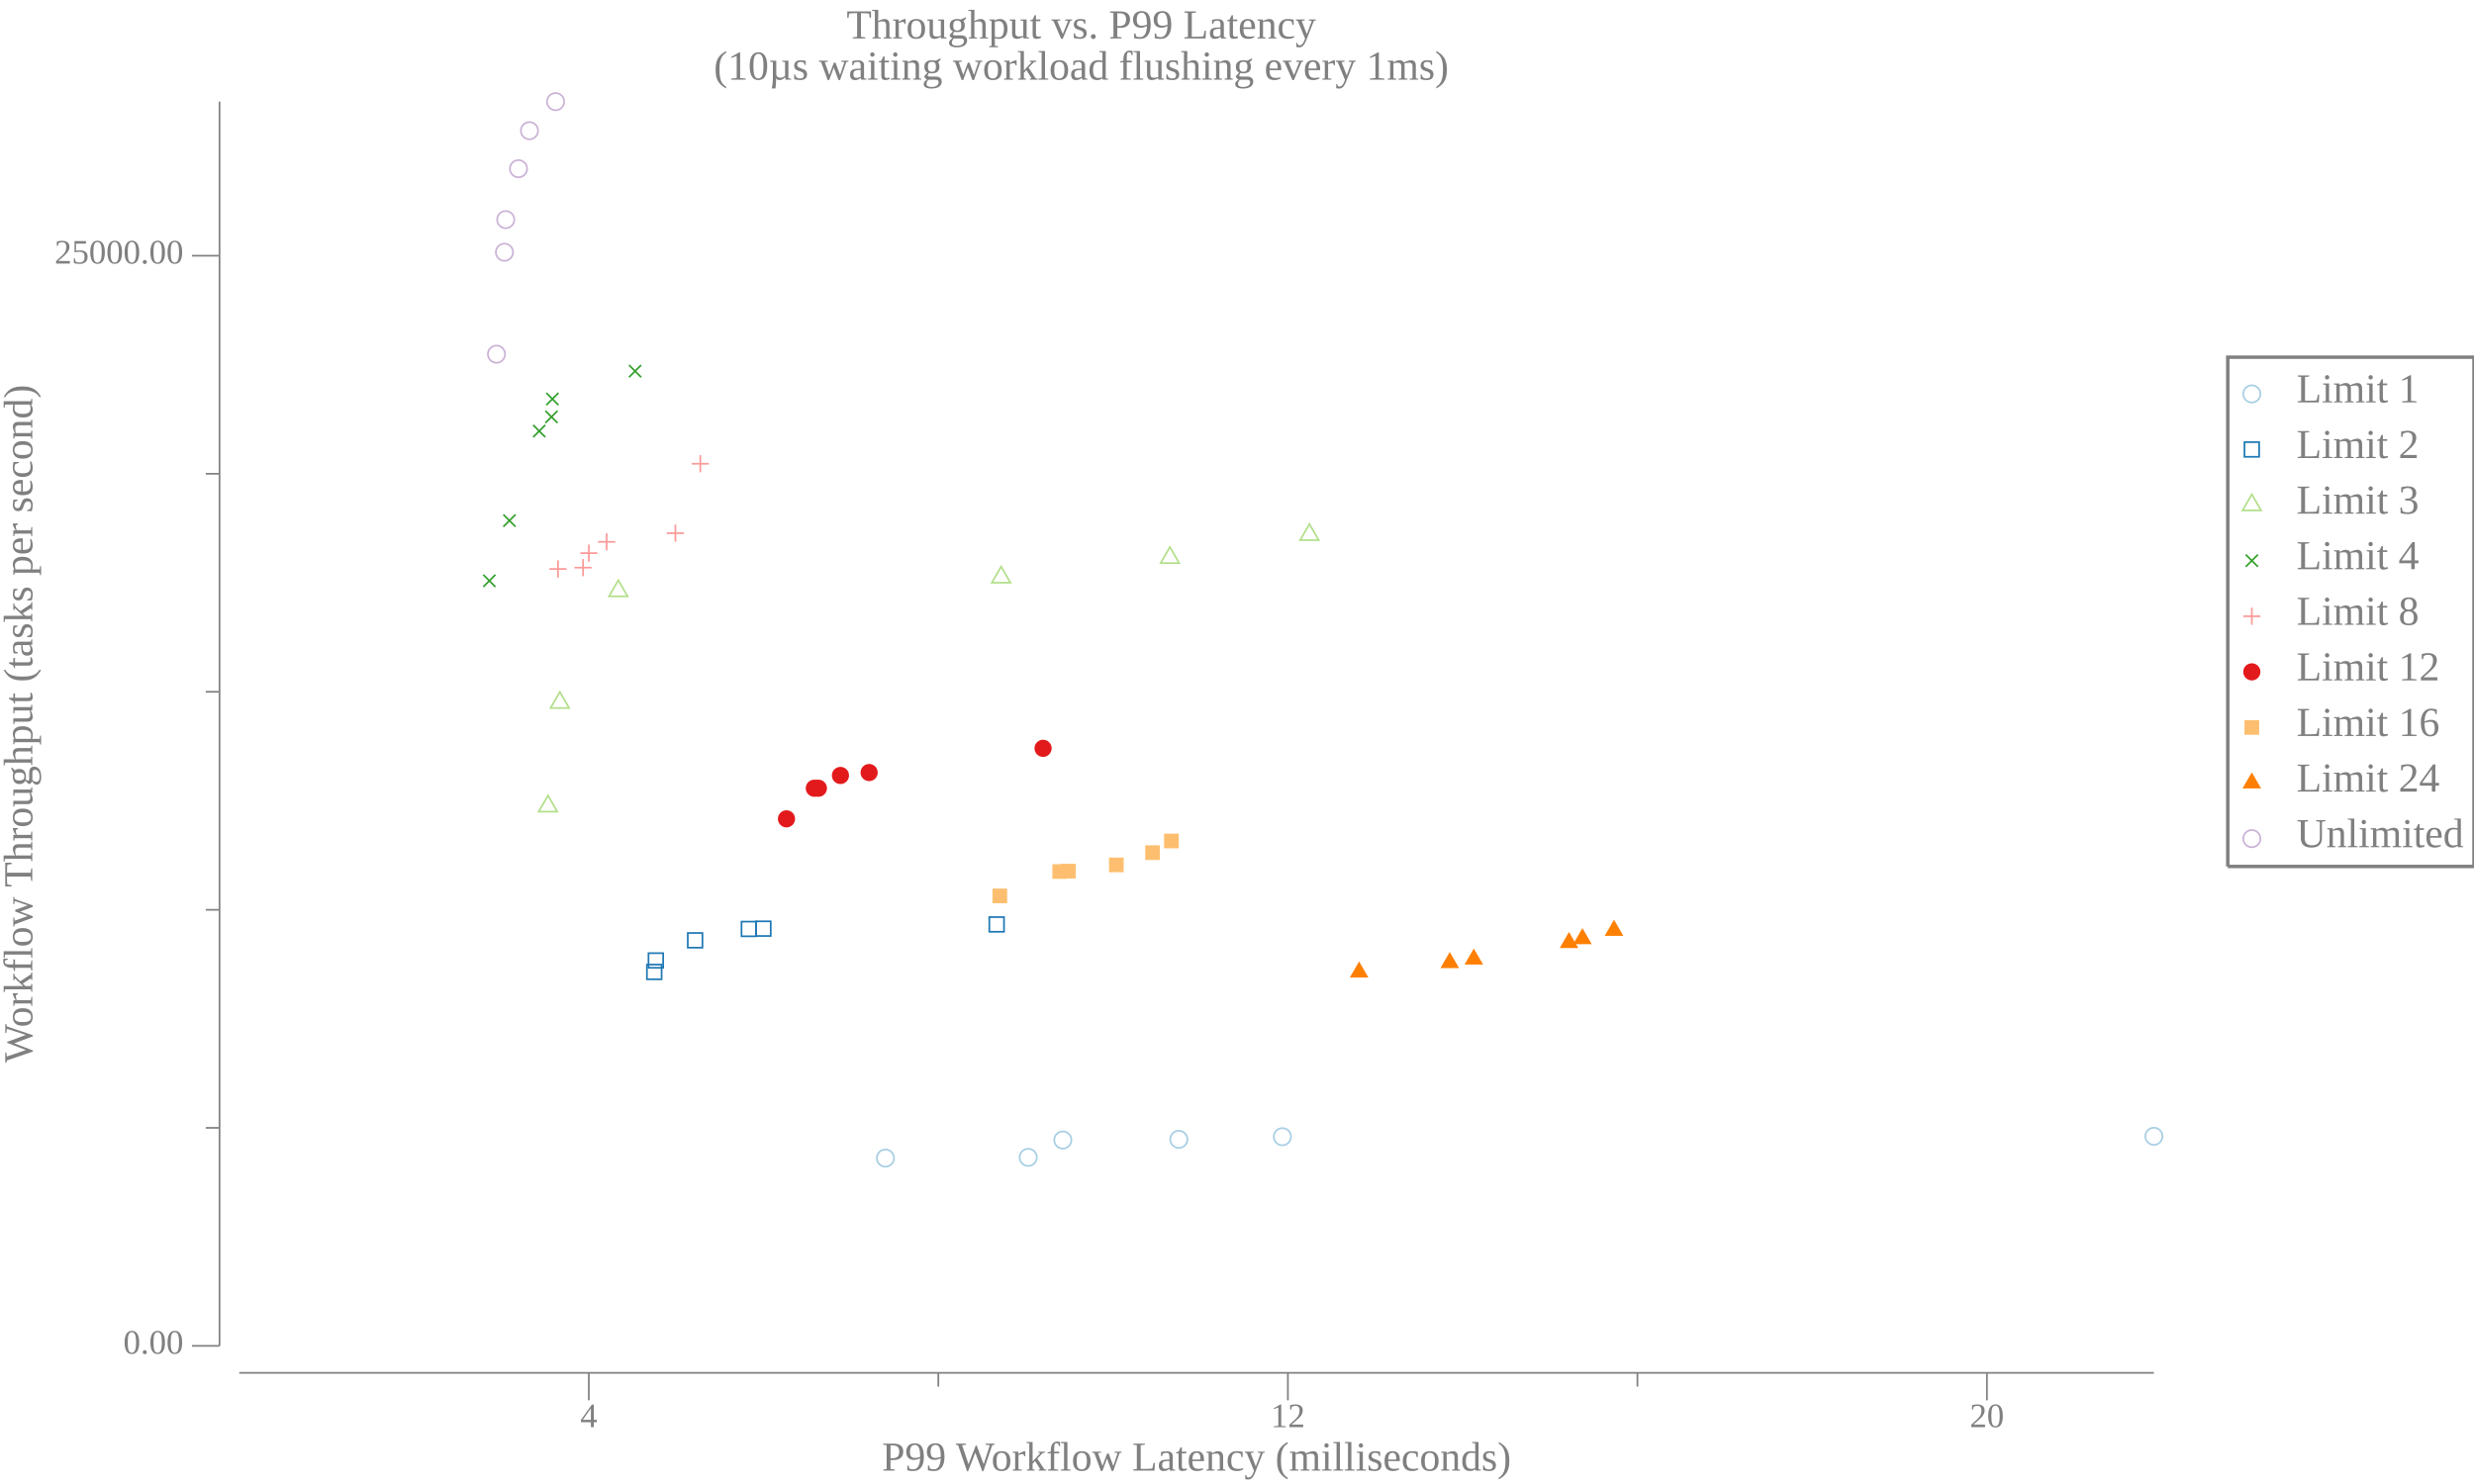
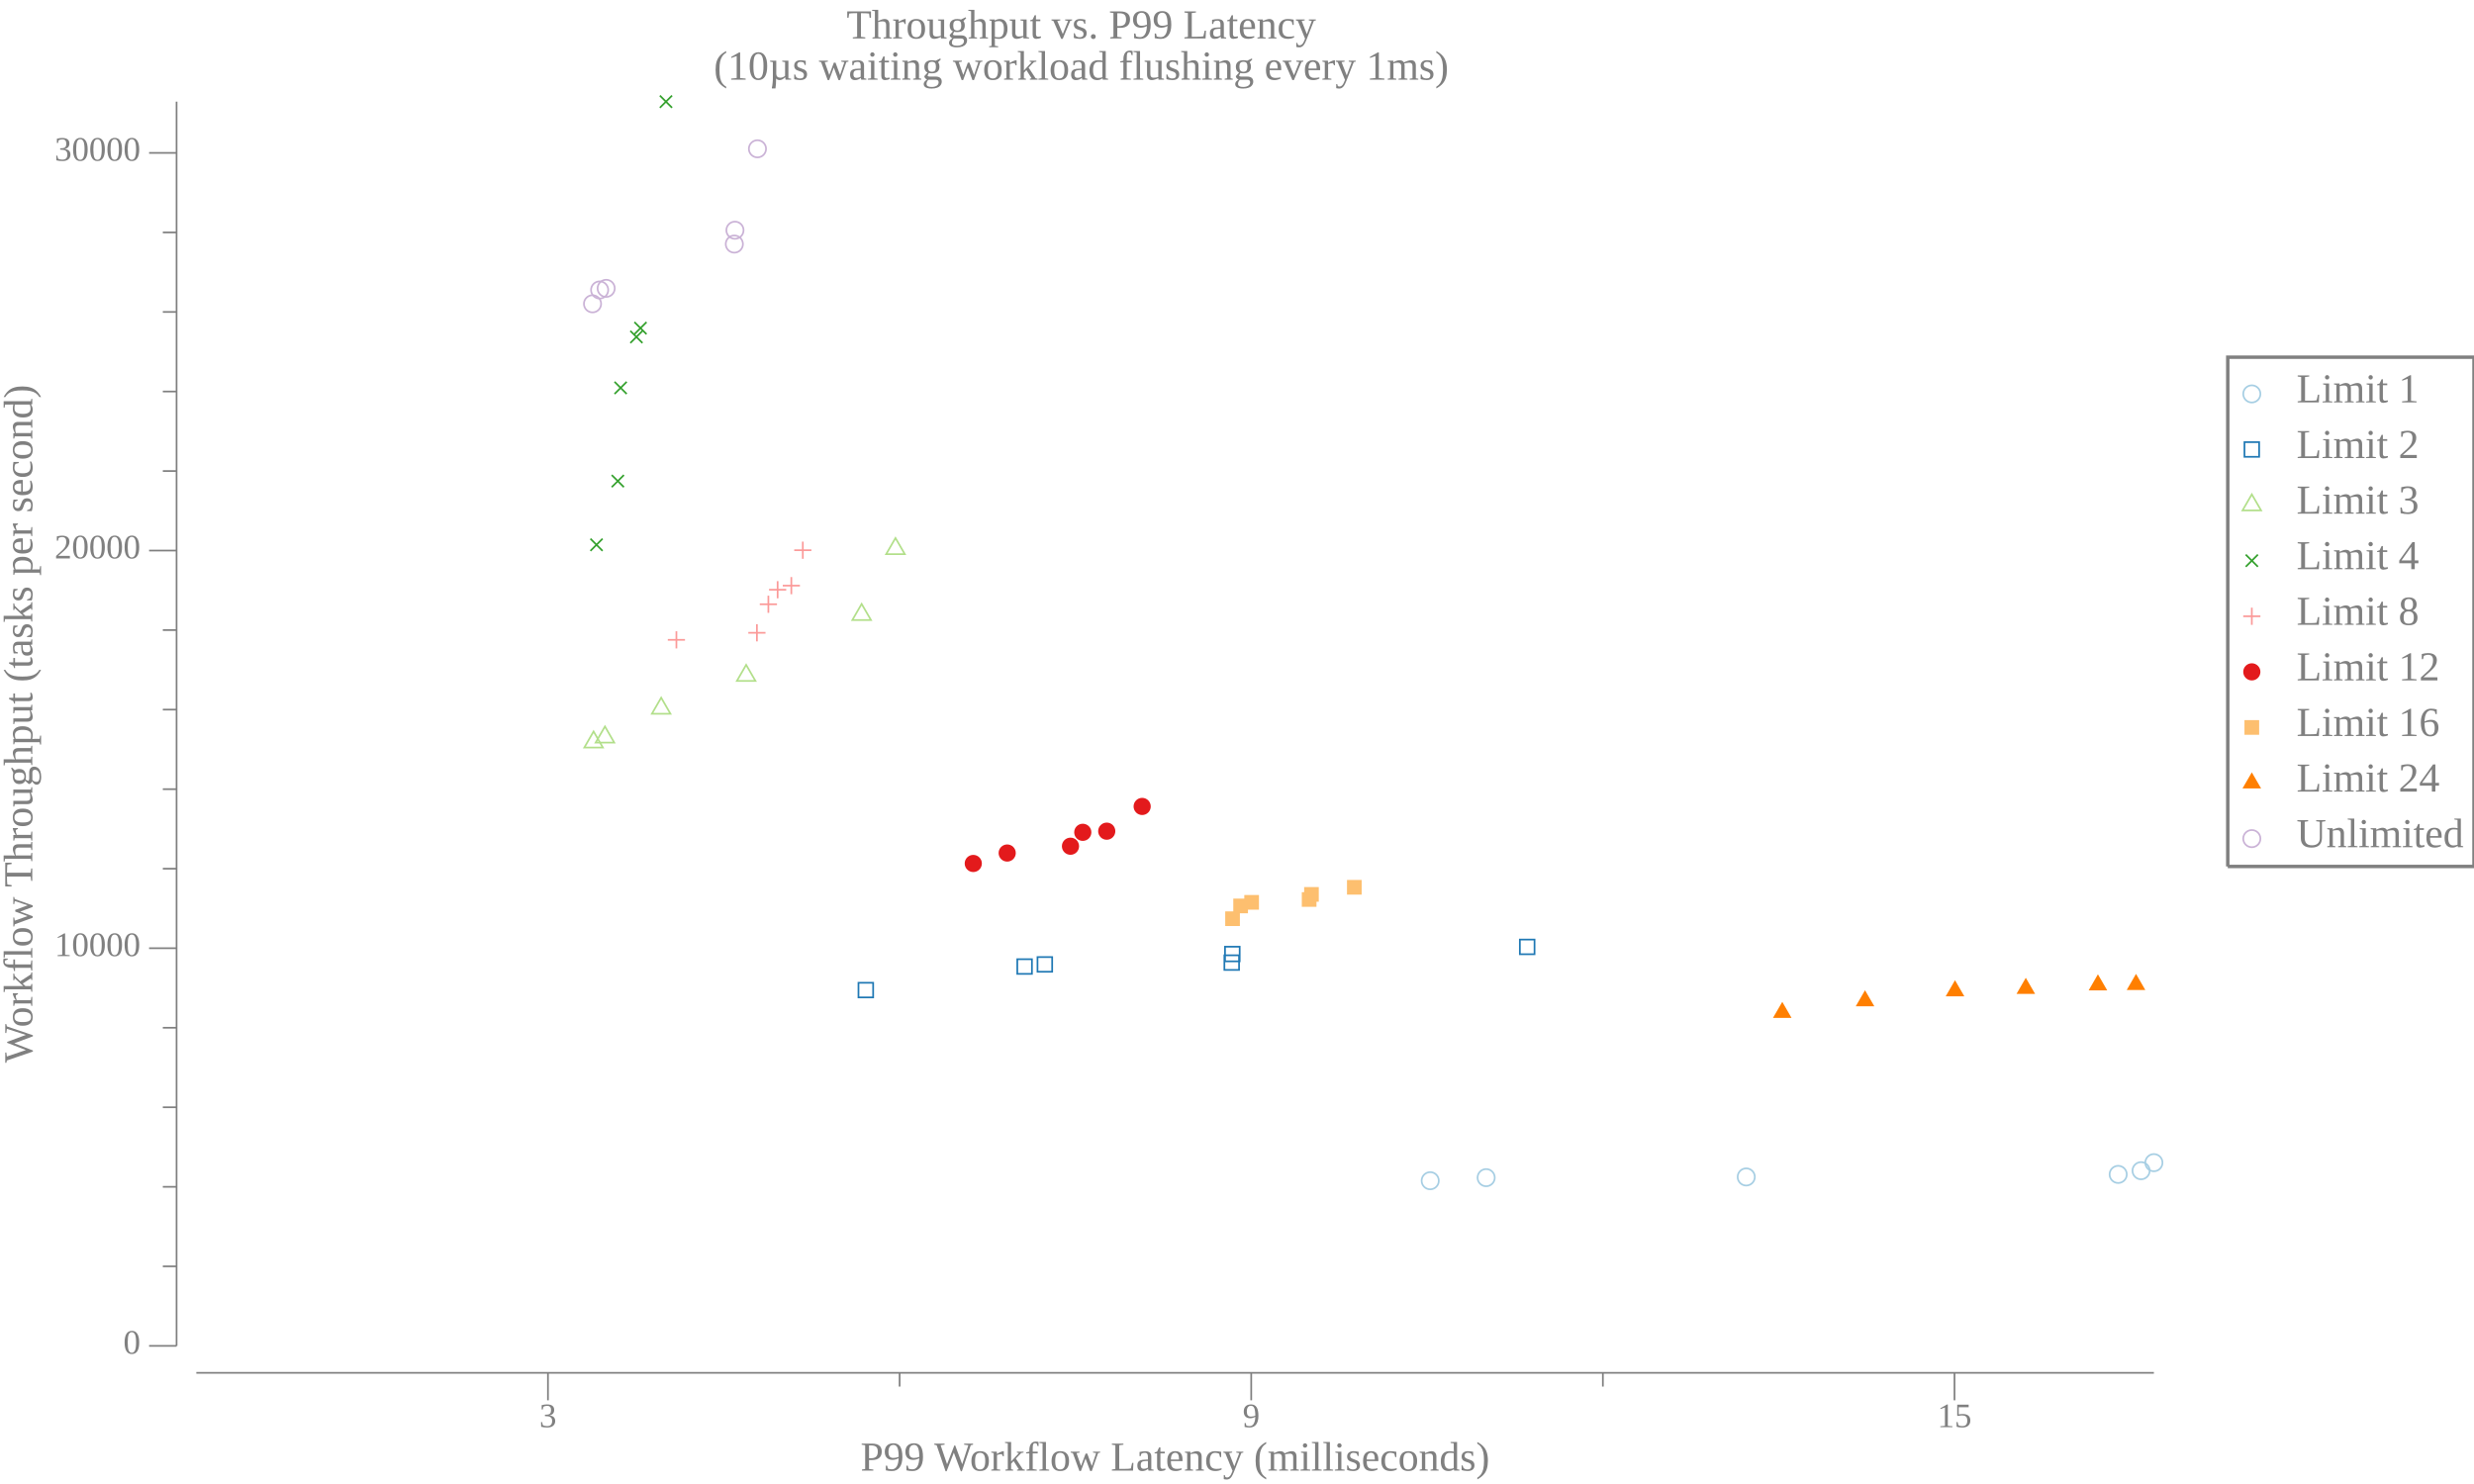
<svg xmlns="http://www.w3.org/2000/svg" width="720pt" height="432pt" viewBox="0 0 720 432">
  <g transform="scale(1, -1) translate(0, -432)">
    <path d="M657.84,317.33A2.5,2.5 0 1 1 652.84,317.33A2.5,2.5 0 1 1 657.84,317.33Z" style="fill:none;stroke:#A6CEE3;stroke-width:0.5" />
    <text x="668.34" y="-314.85" transform="scale(1, -1)" style="font-family:Liberation Serif;font-variant:normal;font-weight:normal;font-style:normal;font-size:12px;fill:#808080">Limit 1</text>
    <path d="M653.2,299.02L657.47,299.02L657.47,303.29L653.2,303.29Z" style="fill:none;stroke:#1F78B4;stroke-width:0.5" />
    <text x="668.34" y="-298.66" transform="scale(1, -1)" style="font-family:Liberation Serif;font-variant:normal;font-weight:normal;font-style:normal;font-size:12px;fill:#808080">Limit 2</text>
    <path d="M655.34,288.09L652.63,283.41L658.04,283.41Z" style="fill:none;stroke:#B2DF8A;stroke-width:0.5" />
    <text x="668.34" y="-282.48" transform="scale(1, -1)" style="font-family:Liberation Serif;font-variant:normal;font-weight:normal;font-style:normal;font-size:12px;fill:#808080">Limit 3</text>
    <path d="M653.57,267.02L657.11,270.55" style="fill:none;stroke:#33A02C;stroke-width:0.5" />
    <path d="M653.57,270.55L657.11,267.02" style="fill:none;stroke:#33A02C;stroke-width:0.5" />
    <text x="668.34" y="-266.3" transform="scale(1, -1)" style="font-family:Liberation Serif;font-variant:normal;font-weight:normal;font-style:normal;font-size:12px;fill:#808080">Limit 4</text>
    <path d="M655.34,255.1L655.34,250.1" style="fill:none;stroke:#FB9A99;stroke-width:0.5" />
    <path d="M652.84,252.6L657.84,252.6" style="fill:none;stroke:#FB9A99;stroke-width:0.5" />
    <text x="668.34" y="-250.11" transform="scale(1, -1)" style="font-family:Liberation Serif;font-variant:normal;font-weight:normal;font-style:normal;font-size:12px;fill:#808080">Limit 8</text>
    <path d="M657.84,236.42A2.5,2.5 0 1 1 652.84,236.42A2.5,2.5 0 1 1 657.84,236.42Z" style="fill:#E31A1C" />
    <text x="668.34" y="-233.93" transform="scale(1, -1)" style="font-family:Liberation Serif;font-variant:normal;font-weight:normal;font-style:normal;font-size:12px;fill:#808080">Limit 12</text>
    <path d="M653.2,218.1L657.47,218.1L657.47,222.37L653.2,222.37Z" style="fill:#FDBF6F" />
    <text x="668.34" y="-217.75" transform="scale(1, -1)" style="font-family:Liberation Serif;font-variant:normal;font-weight:normal;font-style:normal;font-size:12px;fill:#808080">Limit 16</text>
    <path d="M655.34,207.17L652.63,202.49L658.04,202.49Z" style="fill:#FF7F00" />
    <text x="668.34" y="-201.56" transform="scale(1, -1)" style="font-family:Liberation Serif;font-variant:normal;font-weight:normal;font-style:normal;font-size:12px;fill:#808080">Limit 24</text>
    <path d="M657.84,187.87A2.5,2.5 0 1 1 652.84,187.87A2.5,2.5 0 1 1 657.84,187.87Z" style="fill:none;stroke:#CAB2D6;stroke-width:0.5" />
    <text x="668.34" y="-185.38" transform="scale(1, -1)" style="font-family:Liberation Serif;font-variant:normal;font-weight:normal;font-style:normal;font-size:12px;fill:#808080">Unlimited</text>
    <path d="M648.34,179.77L648.34,328.02L720,328.02L720,179.77L648.34,179.77" style="fill:none;stroke:#808080" />
    <path d="M0,0L629.34,0L629.34,432L0,432Z" style="fill:#-8000000000000000-8000000000000000-8000000000000000;fill-opacity:0" />
    <text x="246.35" y="-420.81" transform="scale(1, -1)" style="font-family:Liberation Serif;font-variant:normal;font-weight:normal;font-style:normal;font-size:12px;fill:#808080">Throughput vs. P99 Latency</text>
    <text x="207.73" y="-408.81" transform="scale(1, -1)" style="font-family:Liberation Serif;font-variant:normal;font-weight:normal;font-style:normal;font-size:12px;fill:#808080">(10µs waiting workload flushing every 1ms)</text>
-     <text x="256.68" y="-3.902" transform="scale(1, -1)" style="font-family:Liberation Serif;font-variant:normal;font-weight:normal;font-style:normal;font-size:12px;fill:#808080">P99 Workflow Latency (milliseconds)</text>
-     <text x="168.86" y="-16.541" transform="scale(1, -1)" style="font-family:Liberation Serif;font-variant:normal;font-weight:normal;font-style:normal;font-size:10px;fill:#808080">4</text>
-     <text x="369.81" y="-16.541" transform="scale(1, -1)" style="font-family:Liberation Serif;font-variant:normal;font-weight:normal;font-style:normal;font-size:10px;fill:#808080">12</text>
-     <text x="573.25" y="-16.541" transform="scale(1, -1)" style="font-family:Liberation Serif;font-variant:normal;font-weight:normal;font-style:normal;font-size:10px;fill:#808080">20</text>
-     <path d="M171.36,24.363L171.36,32.363" style="fill:none;stroke:#808080;stroke-width:0.5" />
-     <path d="M374.81,24.363L374.81,32.363" style="fill:none;stroke:#808080;stroke-width:0.5" />
-     <path d="M578.25,24.363L578.25,32.363" style="fill:none;stroke:#808080;stroke-width:0.5" />
-     <path d="M273.08,28.363L273.08,32.363" style="fill:none;stroke:#808080;stroke-width:0.5" />
-     <path d="M476.53,28.363L476.53,32.363" style="fill:none;stroke:#808080;stroke-width:0.5" />
-     <path d="M69.635,32.363L626.84,32.363" style="fill:none;stroke:#808080;stroke-width:0.5" />
+     <text x="250.43" y="-3.902" transform="scale(1, -1)" style="font-family:Liberation Serif;font-variant:normal;font-weight:normal;font-style:normal;font-size:12px;fill:#808080">P99 Workflow Latency (milliseconds)</text>
+     <text x="156.97" y="-16.541" transform="scale(1, -1)" style="font-family:Liberation Serif;font-variant:normal;font-weight:normal;font-style:normal;font-size:10px;fill:#808080">3</text>
+     <text x="361.64" y="-16.541" transform="scale(1, -1)" style="font-family:Liberation Serif;font-variant:normal;font-weight:normal;font-style:normal;font-size:10px;fill:#808080">9</text>
+     <text x="563.81" y="-16.541" transform="scale(1, -1)" style="font-family:Liberation Serif;font-variant:normal;font-weight:normal;font-style:normal;font-size:10px;fill:#808080">15</text>
+     <path d="M159.47,24.363L159.47,32.363" style="fill:none;stroke:#808080;stroke-width:0.5" />
+     <path d="M364.14,24.363L364.14,32.363" style="fill:none;stroke:#808080;stroke-width:0.5" />
+     <path d="M568.81,24.363L568.81,32.363" style="fill:none;stroke:#808080;stroke-width:0.5" />
+     <path d="M261.81,28.363L261.81,32.363" style="fill:none;stroke:#808080;stroke-width:0.5" />
+     <path d="M466.48,28.363L466.48,32.363" style="fill:none;stroke:#808080;stroke-width:0.5" />
+     <path d="M57.135,32.363L626.84,32.363" style="fill:none;stroke:#808080;stroke-width:0.5" />
    <g transform="rotate(90)">
      <text x="122.59" y="9.387" transform="scale(1, -1)" style="font-family:Liberation Serif;font-variant:normal;font-weight:normal;font-style:normal;font-size:12px;fill:#808080">Workflow Throughput (tasks per second)</text>
    </g>
-     <text x="35.885" y="-37.924" transform="scale(1, -1)" style="font-family:Liberation Serif;font-variant:normal;font-weight:normal;font-style:normal;font-size:10px;fill:#808080">0.00</text>
-     <text x="15.885" y="-355.28" transform="scale(1, -1)" style="font-family:Liberation Serif;font-variant:normal;font-weight:normal;font-style:normal;font-size:10px;fill:#808080">25000.00</text>
-     <path d="M55.885,40.209L63.885,40.209" style="fill:none;stroke:#808080;stroke-width:0.5" />
-     <path d="M55.885,357.56L63.885,357.56" style="fill:none;stroke:#808080;stroke-width:0.5" />
-     <path d="M59.885,103.68L63.885,103.68" style="fill:none;stroke:#808080;stroke-width:0.5" />
-     <path d="M59.885,167.15L63.885,167.15" style="fill:none;stroke:#808080;stroke-width:0.5" />
-     <path d="M59.885,230.62L63.885,230.62" style="fill:none;stroke:#808080;stroke-width:0.5" />
-     <path d="M59.885,294.09L63.885,294.09" style="fill:none;stroke:#808080;stroke-width:0.5" />
-     <path d="M63.885,40.209L63.885,402.41" style="fill:none;stroke:#808080;stroke-width:0.5" />
-     <path d="M260.18,94.87A2.5,2.5 0 1 1 255.18,94.87A2.5,2.5 0 1 1 260.18,94.87Z" style="fill:none;stroke:#A6CEE3;stroke-width:0.5" />
-     <path d="M301.74,95.086A2.5,2.5 0 1 1 296.74,95.086A2.5,2.5 0 1 1 301.74,95.086Z" style="fill:none;stroke:#A6CEE3;stroke-width:0.5" />
-     <path d="M311.81,100.14A2.5,2.5 0 1 1 306.81,100.14A2.5,2.5 0 1 1 311.81,100.14Z" style="fill:none;stroke:#A6CEE3;stroke-width:0.5" />
-     <path d="M345.57,100.33A2.5,2.5 0 1 1 340.57,100.33A2.5,2.5 0 1 1 345.57,100.33Z" style="fill:none;stroke:#A6CEE3;stroke-width:0.5" />
-     <path d="M375.71,101.1A2.5,2.5 0 1 1 370.71,101.1A2.5,2.5 0 1 1 375.71,101.1Z" style="fill:none;stroke:#A6CEE3;stroke-width:0.5" />
-     <path d="M629.34,101.22A2.5,2.5 0 1 1 624.34,101.22A2.5,2.5 0 1 1 629.34,101.22Z" style="fill:none;stroke:#A6CEE3;stroke-width:0.5" />
-     <path d="M188.27,146.93L192.54,146.93L192.54,151.2L188.27,151.2Z" style="fill:none;stroke:#1F78B4;stroke-width:0.5" />
-     <path d="M188.73,150.27L193,150.27L193,154.53L188.73,154.53Z" style="fill:none;stroke:#1F78B4;stroke-width:0.5" />
-     <path d="M200.16,156.13L204.43,156.13L204.43,160.4L200.16,160.4Z" style="fill:none;stroke:#1F78B4;stroke-width:0.5" />
-     <path d="M215.8,159.44L220.07,159.44L220.07,163.71L215.8,163.71Z" style="fill:none;stroke:#1F78B4;stroke-width:0.5" />
-     <path d="M220.04,159.53L224.3,159.53L224.3,163.8L220.04,163.8Z" style="fill:none;stroke:#1F78B4;stroke-width:0.5" />
-     <path d="M287.92,160.76L292.19,160.76L292.19,165.03L287.92,165.03Z" style="fill:none;stroke:#1F78B4;stroke-width:0.5" />
-     <path d="M159.48,200.41L156.77,195.72L162.18,195.72Z" style="fill:none;stroke:#B2DF8A;stroke-width:0.5" />
-     <path d="M162.93,230.57L160.22,225.89L165.64,225.89Z" style="fill:none;stroke:#B2DF8A;stroke-width:0.5" />
-     <path d="M179.94,263.08L177.24,258.4L182.65,258.4Z" style="fill:none;stroke:#B2DF8A;stroke-width:0.5" />
-     <path d="M291.36,267.06L288.65,262.37L294.06,262.37Z" style="fill:none;stroke:#B2DF8A;stroke-width:0.5" />
-     <path d="M340.47,272.76L337.77,268.07L343.18,268.07Z" style="fill:none;stroke:#B2DF8A;stroke-width:0.5" />
-     <path d="M381.08,279.45L378.38,274.76L383.79,274.76Z" style="fill:none;stroke:#B2DF8A;stroke-width:0.5" />
-     <path d="M140.64,261.16L144.18,264.7" style="fill:none;stroke:#33A02C;stroke-width:0.5" />
-     <path d="M140.64,264.7L144.18,261.16" style="fill:none;stroke:#33A02C;stroke-width:0.5" />
-     <path d="M146.49,278.68L150.03,282.21" style="fill:none;stroke:#33A02C;stroke-width:0.5" />
-     <path d="M146.49,282.21L150.03,278.68" style="fill:none;stroke:#33A02C;stroke-width:0.5" />
-     <path d="M155.16,304.75L158.7,308.29" style="fill:none;stroke:#33A02C;stroke-width:0.5" />
-     <path d="M155.16,308.29L158.7,304.75" style="fill:none;stroke:#33A02C;stroke-width:0.5" />
-     <path d="M158.72,308.88L162.26,312.41" style="fill:none;stroke:#33A02C;stroke-width:0.5" />
-     <path d="M158.72,312.41L162.26,308.88" style="fill:none;stroke:#33A02C;stroke-width:0.5" />
-     <path d="M158.99,314.08L162.53,317.62" style="fill:none;stroke:#33A02C;stroke-width:0.5" />
-     <path d="M158.99,317.62L162.53,314.08" style="fill:none;stroke:#33A02C;stroke-width:0.5" />
-     <path d="M183.06,322.19L186.59,325.73" style="fill:none;stroke:#33A02C;stroke-width:0.5" />
-     <path d="M183.06,325.73L186.59,322.19" style="fill:none;stroke:#33A02C;stroke-width:0.5" />
-     <path d="M162.39,268.87L162.39,263.87" style="fill:none;stroke:#FB9A99;stroke-width:0.5" />
-     <path d="M159.89,266.37L164.89,266.37" style="fill:none;stroke:#FB9A99;stroke-width:0.5" />
-     <path d="M169.68,269.26L169.68,264.26" style="fill:none;stroke:#FB9A99;stroke-width:0.5" />
-     <path d="M167.18,266.76L172.18,266.76" style="fill:none;stroke:#FB9A99;stroke-width:0.5" />
-     <path d="M171.37,273.48L171.37,268.48" style="fill:none;stroke:#FB9A99;stroke-width:0.5" />
-     <path d="M168.87,270.98L173.87,270.98" style="fill:none;stroke:#FB9A99;stroke-width:0.5" />
-     <path d="M176.55,276.76L176.55,271.76" style="fill:none;stroke:#FB9A99;stroke-width:0.5" />
-     <path d="M174.05,274.26L179.05,274.26" style="fill:none;stroke:#FB9A99;stroke-width:0.5" />
-     <path d="M196.56,279.29L196.56,274.29" style="fill:none;stroke:#FB9A99;stroke-width:0.5" />
-     <path d="M194.06,276.79L199.06,276.79" style="fill:none;stroke:#FB9A99;stroke-width:0.5" />
-     <path d="M203.81,299.5L203.81,294.5" style="fill:none;stroke:#FB9A99;stroke-width:0.5" />
-     <path d="M201.31,297L206.31,297" style="fill:none;stroke:#FB9A99;stroke-width:0.5" />
-     <path d="M231.39,193.63A2.5,2.5 0 1 1 226.39,193.63A2.5,2.5 0 1 1 231.39,193.63Z" style="fill:#E31A1C" />
-     <path d="M239.49,202.54A2.5,2.5 0 1 1 234.49,202.54A2.5,2.5 0 1 1 239.49,202.54Z" style="fill:#E31A1C" />
-     <path d="M240.67,202.54A2.5,2.5 0 1 1 235.67,202.54A2.5,2.5 0 1 1 240.67,202.54Z" style="fill:#E31A1C" />
-     <path d="M247.09,206.26A2.5,2.5 0 1 1 242.09,206.26A2.5,2.5 0 1 1 247.09,206.26Z" style="fill:#E31A1C" />
-     <path d="M255.44,207.11A2.5,2.5 0 1 1 250.44,207.11A2.5,2.5 0 1 1 255.44,207.11Z" style="fill:#E31A1C" />
-     <path d="M306.06,214.16A2.5,2.5 0 1 1 301.06,214.16A2.5,2.5 0 1 1 306.06,214.16Z" style="fill:#E31A1C" />
-     <path d="M288.84,169.07L293.11,169.07L293.11,173.33L288.84,173.33Z" style="fill:#FDBF6F" />
-     <path d="M306.26,176.16L310.53,176.16L310.53,180.43L306.26,180.43Z" style="fill:#FDBF6F" />
-     <path d="M308.8,176.26L313.07,176.26L313.07,180.53L308.8,180.53Z" style="fill:#FDBF6F" />
-     <path d="M322.75,178.09L327.02,178.09L327.02,182.36L322.75,182.36Z" style="fill:#FDBF6F" />
-     <path d="M333.29,181.66L337.55,181.66L337.55,185.93L333.29,185.93Z" style="fill:#FDBF6F" />
-     <path d="M338.78,185.05L343.05,185.05L343.05,189.32L338.78,189.32Z" style="fill:#FDBF6F" />
-     <path d="M395.54,152.12L392.83,147.44L398.24,147.44Z" style="fill:#FF7F00" />
-     <path d="M421.92,154.88L419.21,150.19L424.63,150.19Z" style="fill:#FF7F00" />
-     <path d="M428.92,155.89L426.22,151.21L431.63,151.21Z" style="fill:#FF7F00" />
-     <path d="M456.62,160.7L453.92,156.02L459.33,156.02Z" style="fill:#FF7F00" />
-     <path d="M460.53,161.83L457.82,157.15L463.24,157.15Z" style="fill:#FF7F00" />
-     <path d="M469.72,164.27L467.01,159.58L472.43,159.58Z" style="fill:#FF7F00" />
-     <path d="M146.99,328.9A2.5,2.5 0 1 1 141.99,328.9A2.5,2.5 0 1 1 146.99,328.9Z" style="fill:none;stroke:#CAB2D6;stroke-width:0.5" />
-     <path d="M149.31,358.57A2.5,2.5 0 1 1 144.31,358.57A2.5,2.5 0 1 1 149.31,358.57Z" style="fill:none;stroke:#CAB2D6;stroke-width:0.5" />
-     <path d="M149.68,368.07A2.5,2.5 0 1 1 144.68,368.07A2.5,2.5 0 1 1 149.68,368.07Z" style="fill:none;stroke:#CAB2D6;stroke-width:0.5" />
-     <path d="M153.4,382.89A2.5,2.5 0 1 1 148.4,382.89A2.5,2.5 0 1 1 153.4,382.89Z" style="fill:none;stroke:#CAB2D6;stroke-width:0.5" />
-     <path d="M156.59,393.95A2.5,2.5 0 1 1 151.59,393.95A2.5,2.5 0 1 1 156.59,393.95Z" style="fill:none;stroke:#CAB2D6;stroke-width:0.5" />
-     <path d="M164.19,402.41A2.5,2.5 0 1 1 159.19,402.41A2.5,2.5 0 1 1 164.19,402.41Z" style="fill:none;stroke:#CAB2D6;stroke-width:0.5" />
+     <text x="35.885" y="-37.924" transform="scale(1, -1)" style="font-family:Liberation Serif;font-variant:normal;font-weight:normal;font-style:normal;font-size:10px;fill:#808080">0</text>
+     <text x="15.885" y="-153.68" transform="scale(1, -1)" style="font-family:Liberation Serif;font-variant:normal;font-weight:normal;font-style:normal;font-size:10px;fill:#808080">10000</text>
+     <text x="15.885" y="-269.44" transform="scale(1, -1)" style="font-family:Liberation Serif;font-variant:normal;font-weight:normal;font-style:normal;font-size:10px;fill:#808080">20000</text>
+     <text x="15.885" y="-385.21" transform="scale(1, -1)" style="font-family:Liberation Serif;font-variant:normal;font-weight:normal;font-style:normal;font-size:10px;fill:#808080">30000</text>
+     <path d="M43.385,40.209L51.385,40.209" style="fill:none;stroke:#808080;stroke-width:0.5" />
+     <path d="M43.385,155.97L51.385,155.97" style="fill:none;stroke:#808080;stroke-width:0.5" />
+     <path d="M43.385,271.73L51.385,271.73" style="fill:none;stroke:#808080;stroke-width:0.5" />
+     <path d="M43.385,387.49L51.385,387.49" style="fill:none;stroke:#808080;stroke-width:0.5" />
+     <path d="M47.385,63.361L51.385,63.361" style="fill:none;stroke:#808080;stroke-width:0.5" />
+     <path d="M47.385,86.513L51.385,86.513" style="fill:none;stroke:#808080;stroke-width:0.5" />
+     <path d="M47.385,109.67L51.385,109.67" style="fill:none;stroke:#808080;stroke-width:0.5" />
+     <path d="M47.385,132.82L51.385,132.82" style="fill:none;stroke:#808080;stroke-width:0.5" />
+     <path d="M47.385,179.12L51.385,179.12" style="fill:none;stroke:#808080;stroke-width:0.5" />
+     <path d="M47.385,202.27L51.385,202.27" style="fill:none;stroke:#808080;stroke-width:0.5" />
+     <path d="M47.385,225.43L51.385,225.43" style="fill:none;stroke:#808080;stroke-width:0.5" />
+     <path d="M47.385,248.58L51.385,248.58" style="fill:none;stroke:#808080;stroke-width:0.5" />
+     <path d="M47.385,294.88L51.385,294.88" style="fill:none;stroke:#808080;stroke-width:0.5" />
+     <path d="M47.385,318.03L51.385,318.03" style="fill:none;stroke:#808080;stroke-width:0.5" />
+     <path d="M47.385,341.19L51.385,341.19" style="fill:none;stroke:#808080;stroke-width:0.5" />
+     <path d="M47.385,364.34L51.385,364.34" style="fill:none;stroke:#808080;stroke-width:0.5" />
+     <path d="M51.385,40.209L51.385,402.41" style="fill:none;stroke:#808080;stroke-width:0.5" />
+     <path d="M418.73,88.284A2.5,2.5 0 1 1 413.73,88.284A2.5,2.5 0 1 1 418.73,88.284Z" style="fill:none;stroke:#A6CEE3;stroke-width:0.5" />
+     <path d="M435.01,89.176A2.5,2.5 0 1 1 430.01,89.176A2.5,2.5 0 1 1 435.01,89.176Z" style="fill:none;stroke:#A6CEE3;stroke-width:0.5" />
+     <path d="M510.7,89.384A2.5,2.5 0 1 1 505.7,89.384A2.5,2.5 0 1 1 510.7,89.384Z" style="fill:none;stroke:#A6CEE3;stroke-width:0.5" />
+     <path d="M618.95,90.125A2.5,2.5 0 1 1 613.95,90.125A2.5,2.5 0 1 1 618.95,90.125Z" style="fill:none;stroke:#A6CEE3;stroke-width:0.5" />
+     <path d="M625.61,91.201A2.5,2.5 0 1 1 620.61,91.201A2.5,2.5 0 1 1 625.61,91.201Z" style="fill:none;stroke:#A6CEE3;stroke-width:0.5" />
+     <path d="M629.34,93.54A2.5,2.5 0 1 1 624.34,93.54A2.5,2.5 0 1 1 629.34,93.54Z" style="fill:none;stroke:#A6CEE3;stroke-width:0.5" />
+     <path d="M249.84,141.65L254.11,141.65L254.11,145.91L249.84,145.91Z" style="fill:none;stroke:#1F78B4;stroke-width:0.5" />
+     <path d="M296.06,148.5L300.32,148.5L300.32,152.77L296.06,152.77Z" style="fill:none;stroke:#1F78B4;stroke-width:0.5" />
+     <path d="M301.94,149.12L306.21,149.12L306.21,153.39L301.94,153.39Z" style="fill:none;stroke:#1F78B4;stroke-width:0.5" />
+     <path d="M356.33,149.65L360.6,149.65L360.6,153.91L356.33,153.91Z" style="fill:none;stroke:#1F78B4;stroke-width:0.5" />
+     <path d="M356.51,152.15L360.78,152.15L360.78,156.41L356.51,156.41Z" style="fill:none;stroke:#1F78B4;stroke-width:0.5" />
+     <path d="M442.32,154.22L446.59,154.22L446.59,158.49L442.32,158.49Z" style="fill:none;stroke:#1F78B4;stroke-width:0.5" />
+     <path d="M172.75,219.07L170.05,214.38L175.46,214.38Z" style="fill:none;stroke:#B2DF8A;stroke-width:0.5" />
+     <path d="M176.06,220.52L173.35,215.83L178.76,215.83Z" style="fill:none;stroke:#B2DF8A;stroke-width:0.5" />
+     <path d="M192.42,228.9L189.71,224.21L195.12,224.21Z" style="fill:none;stroke:#B2DF8A;stroke-width:0.5" />
+     <path d="M217.15,238.46L214.45,233.77L219.86,233.77Z" style="fill:none;stroke:#B2DF8A;stroke-width:0.5" />
+     <path d="M250.76,256.19L248.06,251.51L253.47,251.51Z" style="fill:none;stroke:#B2DF8A;stroke-width:0.5" />
+     <path d="M260.61,275.38L257.9,270.69L263.32,270.69Z" style="fill:none;stroke:#B2DF8A;stroke-width:0.5" />
+     <path d="M171.83,271.64L175.36,275.18" style="fill:none;stroke:#33A02C;stroke-width:0.5" />
+     <path d="M171.83,275.18L175.36,271.64" style="fill:none;stroke:#33A02C;stroke-width:0.5" />
+     <path d="M178.03,290.19L181.57,293.72" style="fill:none;stroke:#33A02C;stroke-width:0.5" />
+     <path d="M178.03,293.72L181.57,290.19" style="fill:none;stroke:#33A02C;stroke-width:0.5" />
+     <path d="M178.85,317.32L182.39,320.86" style="fill:none;stroke:#33A02C;stroke-width:0.5" />
+     <path d="M178.85,320.86L182.39,317.32" style="fill:none;stroke:#33A02C;stroke-width:0.5" />
+     <path d="M183.44,332.15L186.98,335.68" style="fill:none;stroke:#33A02C;stroke-width:0.5" />
+     <path d="M183.44,335.68L186.98,332.15" style="fill:none;stroke:#33A02C;stroke-width:0.5" />
+     <path d="M184.63,334.71L188.16,338.24" style="fill:none;stroke:#33A02C;stroke-width:0.5" />
+     <path d="M184.63,338.24L188.16,334.71" style="fill:none;stroke:#33A02C;stroke-width:0.5" />
+     <path d="M192.04,400.64L195.58,404.18" style="fill:none;stroke:#33A02C;stroke-width:0.5" />
+     <path d="M192.04,404.18L195.58,400.64" style="fill:none;stroke:#33A02C;stroke-width:0.5" />
+     <path d="M196.85,248.24L196.85,243.24" style="fill:none;stroke:#FB9A99;stroke-width:0.5" />
+     <path d="M194.35,245.74L199.35,245.74" style="fill:none;stroke:#FB9A99;stroke-width:0.5" />
+     <path d="M220.28,250.29L220.28,245.29" style="fill:none;stroke:#FB9A99;stroke-width:0.5" />
+     <path d="M217.78,247.79L222.78,247.79" style="fill:none;stroke:#FB9A99;stroke-width:0.5" />
+     <path d="M223.62,258.6L223.62,253.6" style="fill:none;stroke:#FB9A99;stroke-width:0.5" />
+     <path d="M221.12,256.1L226.12,256.1" style="fill:none;stroke:#FB9A99;stroke-width:0.5" />
+     <path d="M226.31,262.83L226.31,257.83" style="fill:none;stroke:#FB9A99;stroke-width:0.5" />
+     <path d="M223.81,260.33L228.81,260.33" style="fill:none;stroke:#FB9A99;stroke-width:0.5" />
+     <path d="M230.3,264.02L230.3,259.02" style="fill:none;stroke:#FB9A99;stroke-width:0.5" />
+     <path d="M227.8,261.52L232.8,261.52" style="fill:none;stroke:#FB9A99;stroke-width:0.5" />
+     <path d="M233.64,274.33L233.64,269.33" style="fill:none;stroke:#FB9A99;stroke-width:0.5" />
+     <path d="M231.14,271.83L236.14,271.83" style="fill:none;stroke:#FB9A99;stroke-width:0.5" />
+     <path d="M285.75,180.64A2.5,2.5 0 1 1 280.75,180.64A2.5,2.5 0 1 1 285.75,180.64Z" style="fill:#E31A1C" />
+     <path d="M295.62,183.68A2.5,2.5 0 1 1 290.62,183.68A2.5,2.5 0 1 1 295.62,183.68Z" style="fill:#E31A1C" />
+     <path d="M314.04,185.66A2.5,2.5 0 1 1 309.04,185.66A2.5,2.5 0 1 1 314.04,185.66Z" style="fill:#E31A1C" />
+     <path d="M317.62,189.71A2.5,2.5 0 1 1 312.62,189.71A2.5,2.5 0 1 1 317.62,189.71Z" style="fill:#E31A1C" />
+     <path d="M324.59,190.04A2.5,2.5 0 1 1 319.59,190.04A2.5,2.5 0 1 1 324.59,190.04Z" style="fill:#E31A1C" />
+     <path d="M334.9,197.24A2.5,2.5 0 1 1 329.9,197.24A2.5,2.5 0 1 1 334.9,197.24Z" style="fill:#E31A1C" />
+     <path d="M356.57,162.43L360.84,162.43L360.84,166.69L356.57,166.69Z" style="fill:#FDBF6F" />
+     <path d="M358.92,166.14L363.19,166.14L363.19,170.41L358.92,170.41Z" style="fill:#FDBF6F" />
+     <path d="M362.12,167.19L366.39,167.19L366.39,171.46L362.12,171.46Z" style="fill:#FDBF6F" />
+     <path d="M378.86,168.02L383.13,168.02L383.13,172.28L378.86,172.28Z" style="fill:#FDBF6F" />
+     <path d="M379.54,169.5L383.8,169.5L383.8,173.77L379.54,173.77Z" style="fill:#FDBF6F" />
+     <path d="M392.01,171.57L396.28,171.57L396.28,175.84L392.01,175.84Z" style="fill:#FDBF6F" />
+     <path d="M518.69,140.36L515.98,135.68L521.39,135.68Z" style="fill:#FF7F00" />
+     <path d="M542.77,143.74L540.07,139.06L545.48,139.06Z" style="fill:#FF7F00" />
+     <path d="M568.96,146.66L566.25,141.97L571.67,141.97Z" style="fill:#FF7F00" />
+     <path d="M589.56,147.36L586.86,142.67L592.27,142.67Z" style="fill:#FF7F00" />
+     <path d="M610.55,148.38L607.85,143.69L613.26,143.69Z" style="fill:#FF7F00" />
+     <path d="M621.64,148.5L618.93,143.81L624.34,143.81Z" style="fill:#FF7F00" />
+     <path d="M174.94,343.56A2.5,2.5 0 1 1 169.94,343.56A2.5,2.5 0 1 1 174.94,343.56Z" style="fill:none;stroke:#CAB2D6;stroke-width:0.5" />
+     <path d="M177.01,347.59A2.5,2.5 0 1 1 172.01,347.59A2.5,2.5 0 1 1 177.01,347.59Z" style="fill:none;stroke:#CAB2D6;stroke-width:0.5" />
+     <path d="M178.91,348.06A2.5,2.5 0 1 1 173.91,348.06A2.5,2.5 0 1 1 178.91,348.06Z" style="fill:none;stroke:#CAB2D6;stroke-width:0.5" />
+     <path d="M216.21,360.95A2.5,2.5 0 1 1 211.21,360.95A2.5,2.5 0 1 1 216.21,360.95Z" style="fill:none;stroke:#CAB2D6;stroke-width:0.5" />
+     <path d="M216.39,364.98A2.5,2.5 0 1 1 211.39,364.98A2.5,2.5 0 1 1 216.39,364.98Z" style="fill:none;stroke:#CAB2D6;stroke-width:0.5" />
+     <path d="M222.94,388.68A2.5,2.5 0 1 1 217.94,388.68A2.5,2.5 0 1 1 222.94,388.68Z" style="fill:none;stroke:#CAB2D6;stroke-width:0.5" />
  </g>
</svg>
